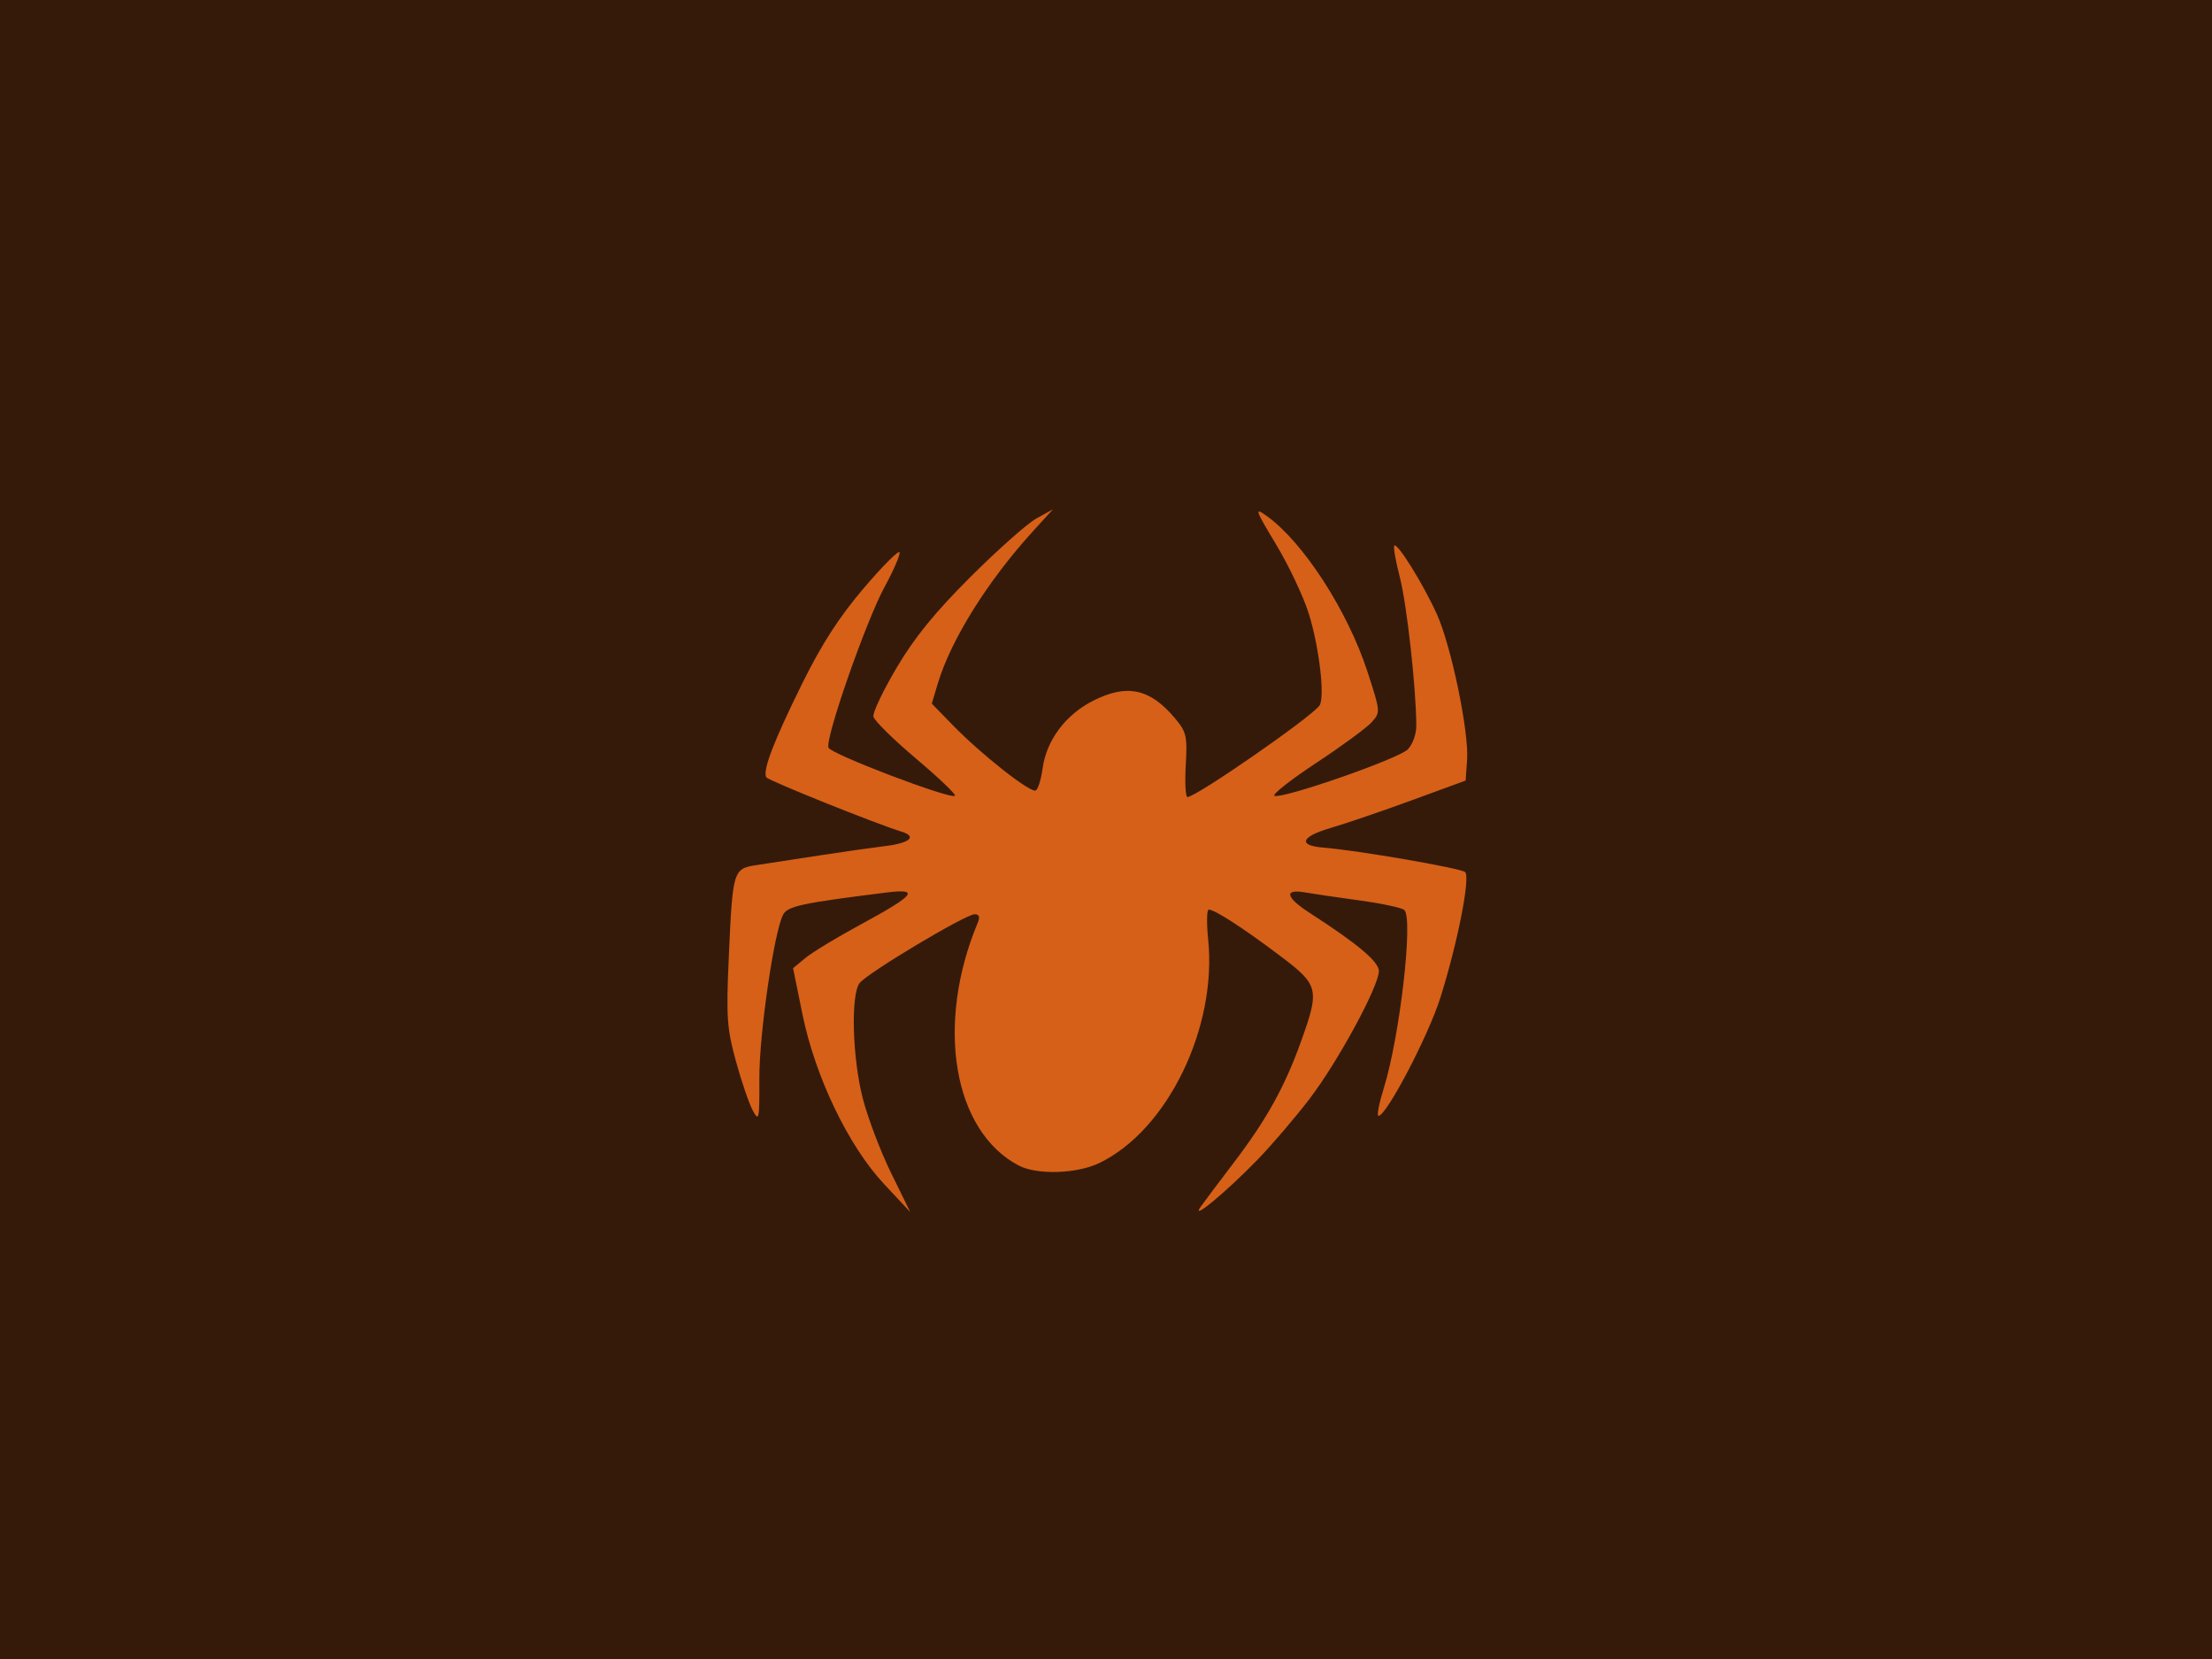
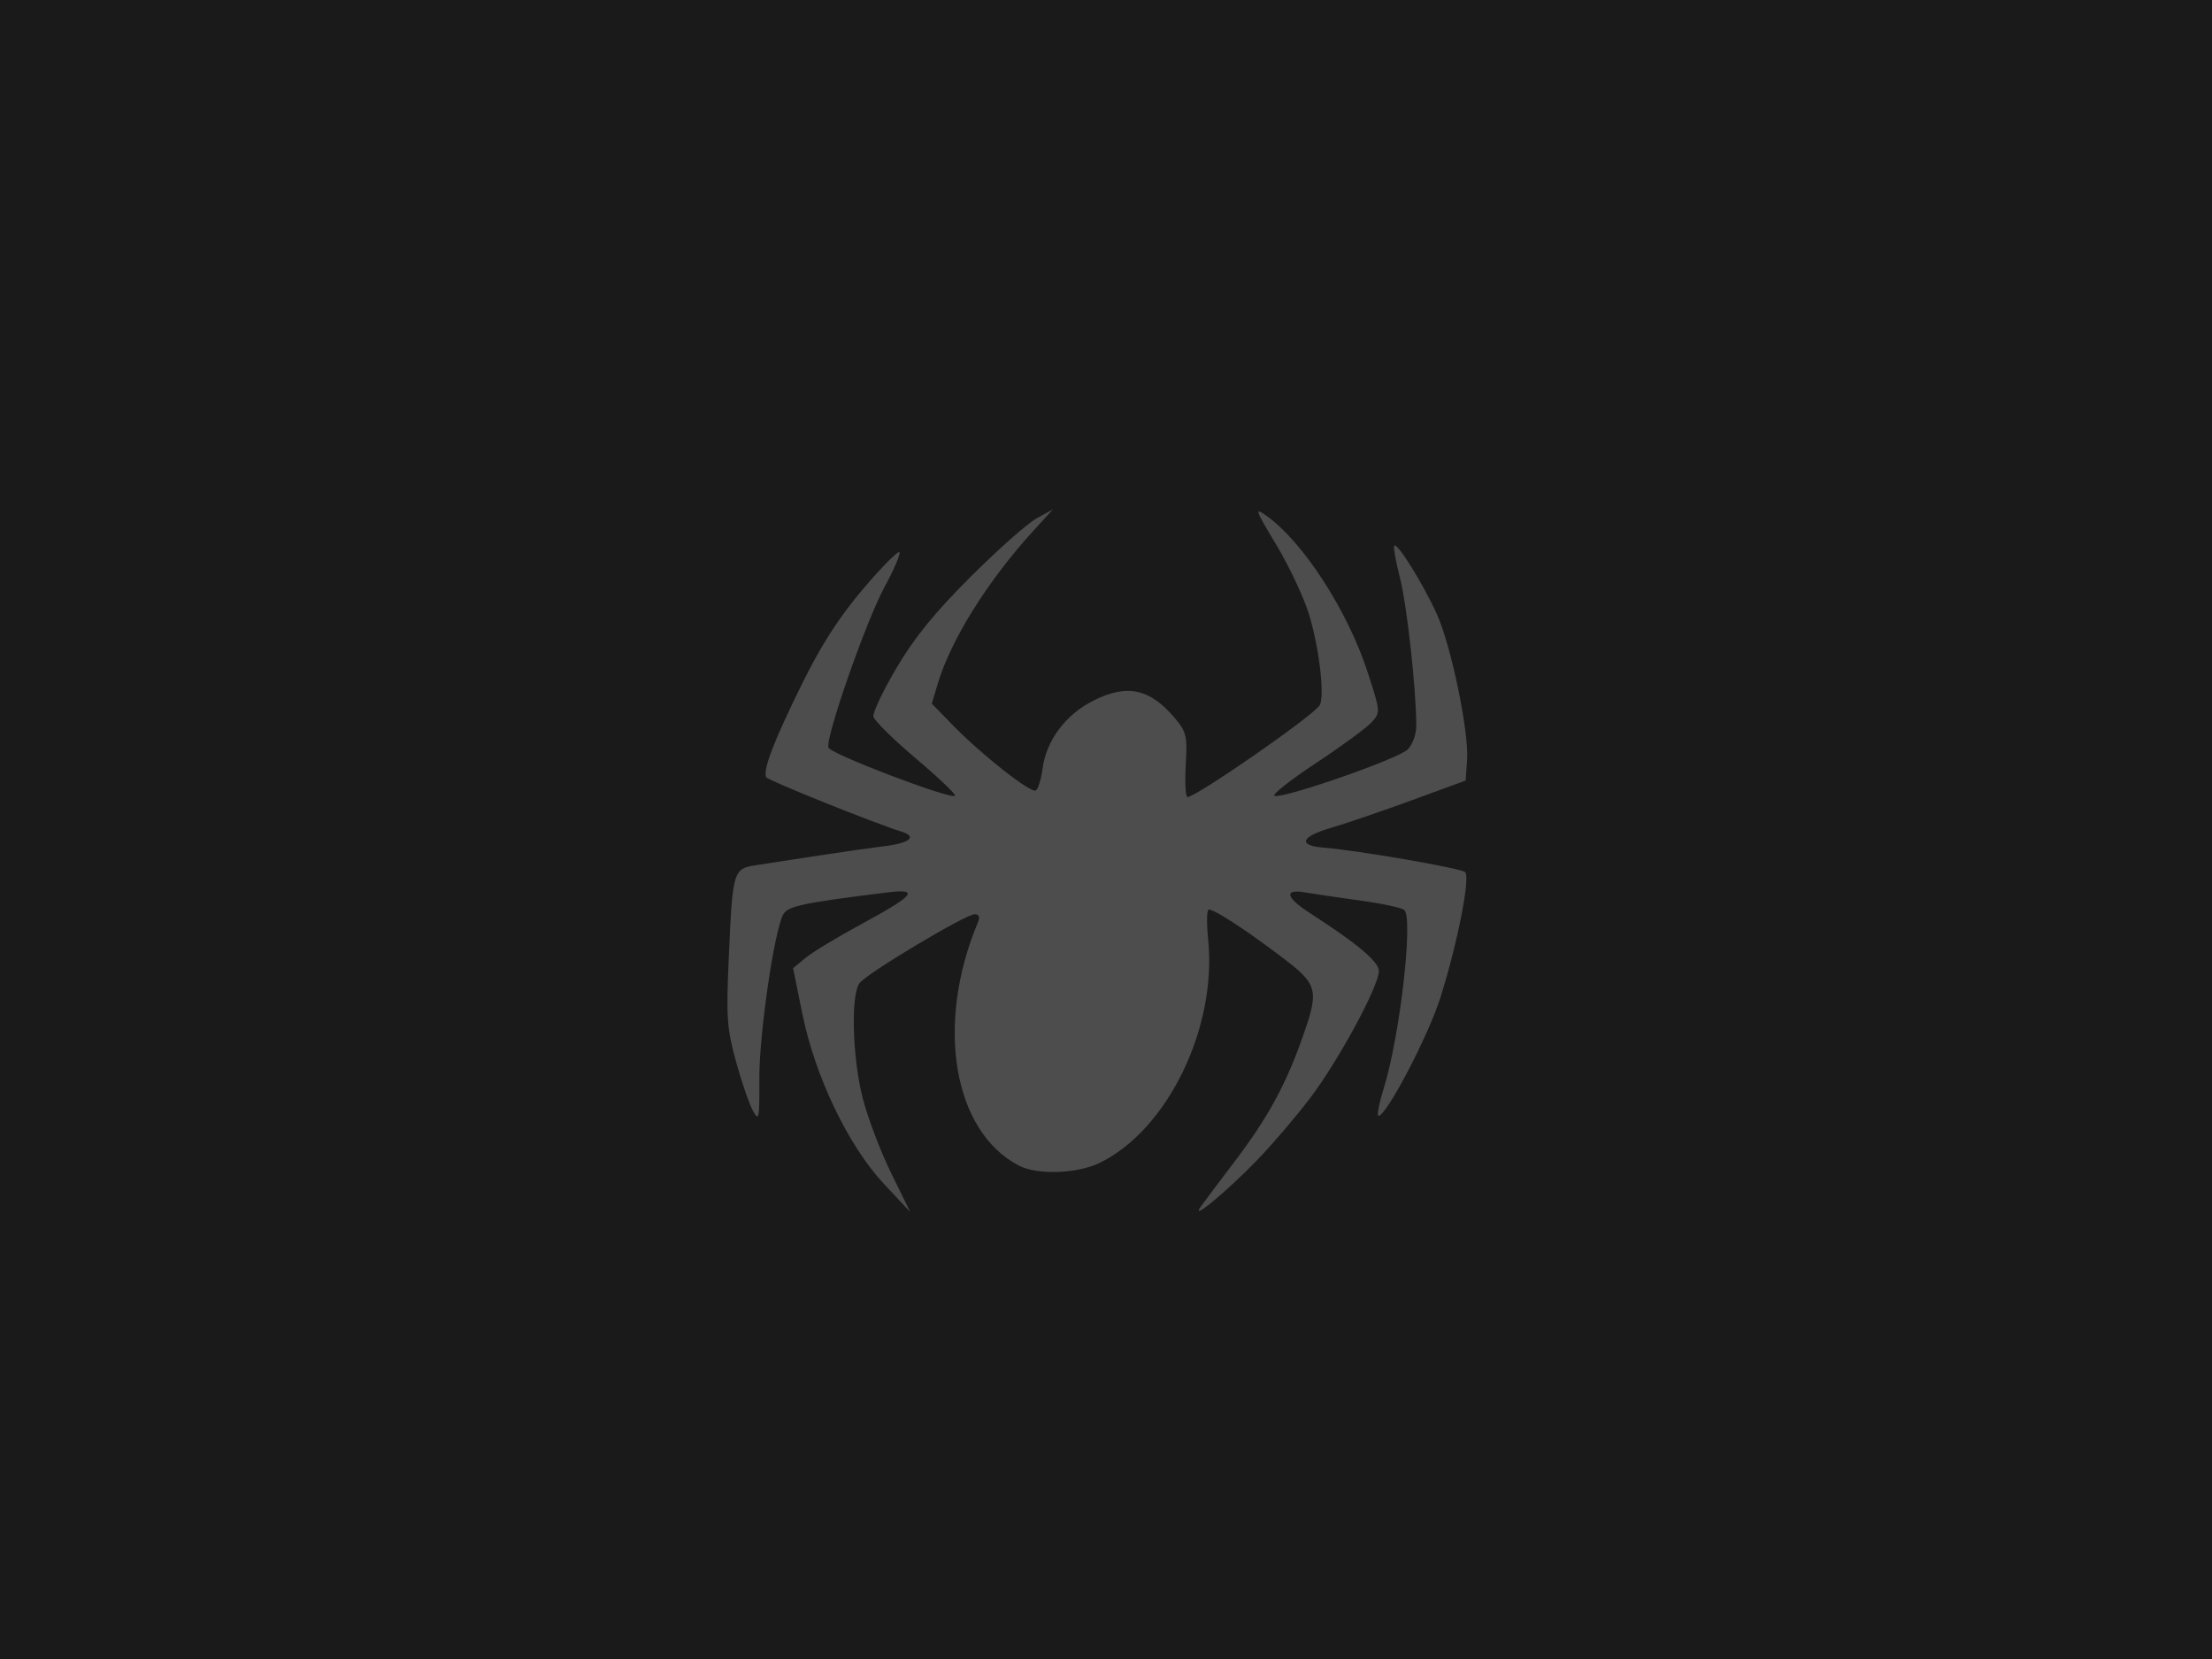
<svg xmlns="http://www.w3.org/2000/svg" width="640px" height="480px" id="svg2983" version="1.1">
  <defs id="defs2985" />
  <g id="layer1">
-     <rect style="fill:#351a0a;fill-opacity:1" id="rect3779" width="640" height="480" x="1.1148602e-05" y="1.2102276e-05" />
+     <rect style="fill:#1a1a1a;fill-opacity:1" id="rect3779" width="640" height="480" x="1.1148602e-05" y="1.2102276e-05" />
  </g>
  <g id="layer4">
-     <g style="fill:#d66018;fill-opacity:1;display:inline" id="layer1-6" transform="matrix(0.3413731,0,0,0.3413731,189.6073,66.3095)">
-       <path id="path2158" d="m 462.21,828.564 c 3.279,-4.629 16.026,-21.619 28.326,-37.756 27.357,-35.89 42.954,-64.012 56.629,-102.109 16.118,-44.902 15.335,-48.028 -18.386,-73.394 -30.734,-23.119 -54.677,-38.605 -59.726,-38.629 -1.7,-0.008 -1.924,11.381 -0.497,25.309 7.667,74.831 -34.461,161.51 -92.057,189.411 -19.146,9.275 -52.923,10.362 -68.494,2.205 -55.626,-29.142 -70.826,-119.514 -34.649,-206.011 1.972,-4.714 1.1,-6.955 -2.706,-6.955 -7.73,0 -91.437,50.093 -97.575,58.392 -7.541,10.195 -6.076,63.184 2.696,97.48 4.215,16.481 14.998,44.935 23.963,63.232 l 16.299,33.267 -22.269,-23.819 C 163.634,776.96 135.491,718.366 124.698,665.39 l -7.956,-39.05 10.573,-8.726 c 5.815,-4.799 26.455,-17.319 45.866,-27.82 46.912,-25.381 51.696,-31.181 22.747,-27.578 -71.39,8.883 -83.743,11.52 -87.583,18.695 -7.657,14.307 -20.341,101.546 -20.185,138.827 0.146,34.955 -0.264,36.98 -5.538,27.287 -3.133,-5.758 -9.563,-24.537 -14.29,-41.731 -7.643,-27.803 -8.321,-37.415 -6.127,-86.902 3.348,-75.548 3.593,-76.363 23.845,-79.458 9.065,-1.385 32.577,-4.999 52.25,-8.031 19.673,-3.032 45.158,-6.664 56.634,-8.071 20.79,-2.549 27.127,-8.084 13.91,-12.15 -22.179,-6.822 -113.046,-43.336 -114.765,-46.116 -3.385,-5.477 6.136,-30.361 30.426,-79.525 16.433,-33.26 31.311,-56.314 52.098,-80.726 16.003,-18.794 29.66,-32.479 30.349,-30.411 0.689,2.068 -4.951,15.145 -12.534,29.06 -15.786,28.968 -50.628,128.744 -47.659,136.481 2.099,5.47 103.807,44.158 107.191,40.774 1.093,-1.093 -13.747,-15.268 -32.977,-31.501 -19.23,-16.232 -35.494,-32.269 -36.143,-35.636 -0.648,-3.367 8.236,-22.041 19.743,-41.496 15.128,-25.577 32.513,-46.931 62.772,-77.104 23.017,-22.952 48.109,-45.177 55.76,-49.389 l 13.91,-7.659 -16.607,18.191 c -38.546,42.223 -69.875,92.289 -80.988,129.428 l -5.101,17.046 17.566,18.054 c 24.537,25.218 66.395,58.144 70.608,55.54 1.933,-1.195 4.497,-9.497 5.698,-18.45 3.212,-23.946 19.398,-45.68 42.884,-57.581 28.628,-14.507 48.129,-10.355 69.25,14.746 9.851,11.708 10.639,15.101 9.241,39.833 -0.84,14.869 -0.184,27.035 1.459,27.035 7.25,0 103.373,-66.528 111.753,-77.345 4.948,-6.387 0.097,-48.966 -8.874,-77.889 -4.447,-14.338 -16.889,-40.717 -27.65,-58.62 -18.06,-30.049 -18.692,-31.931 -8.222,-24.476 30.893,21.998 68.692,80.36 85.528,132.058 11.125,34.161 11.15,34.465 3.484,42.967 -4.246,4.709 -25.524,20.311 -47.284,34.669 -21.76,14.359 -37.487,26.799 -34.95,27.645 7.62,2.54 104.852,-31.335 112.824,-39.307 4.217,-4.217 7.366,-12.943 7.329,-20.31 -0.16,-31.939 -8.003,-102.616 -13.93,-125.536 -3.582,-13.851 -5.706,-25.991 -4.719,-26.978 2.634,-2.634 24.677,32.883 36.073,58.123 12.188,26.995 27.316,99.921 25.625,123.536 l -1.253,17.509 -45.705,16.734 c -25.138,9.204 -56.053,19.751 -68.701,23.438 -25.074,7.31 -28.033,14.869 -6.506,16.616 29.75,2.414 117.152,17.5 120.503,20.799 4.561,4.491 -6.269,59.506 -20.905,106.189 -10.126,32.3 -45.778,100.432 -52.553,100.432 -1.54,0 0.495,-10.584 4.521,-23.521 13.589,-43.662 25.13,-143.794 17.399,-150.965 -2.032,-1.885 -18.897,-5.509 -37.477,-8.053 -18.58,-2.544 -39.594,-5.636 -46.698,-6.87 -18.119,-3.147 -16.437,4.205 3.974,17.377 40.754,26.299 58.622,41.33 58.622,49.316 0,12.804 -34.648,76.691 -58.652,108.145 -11.954,15.665 -31.816,38.904 -44.138,51.642 -26.198,27.084 -57.458,52.982 -48.236,39.963 z" style="fill:#d66018;fill-opacity:1" />
+     <g style="fill:#4d4d4d;fill-opacity:1;display:inline" id="layer1-6" transform="matrix(0.3413731,0,0,0.3413731,189.6073,66.3095)">
+       <path id="path2158" d="m 462.21,828.564 c 3.279,-4.629 16.026,-21.619 28.326,-37.756 27.357,-35.89 42.954,-64.012 56.629,-102.109 16.118,-44.902 15.335,-48.028 -18.386,-73.394 -30.734,-23.119 -54.677,-38.605 -59.726,-38.629 -1.7,-0.008 -1.924,11.381 -0.497,25.309 7.667,74.831 -34.461,161.51 -92.057,189.411 -19.146,9.275 -52.923,10.362 -68.494,2.205 -55.626,-29.142 -70.826,-119.514 -34.649,-206.011 1.972,-4.714 1.1,-6.955 -2.706,-6.955 -7.73,0 -91.437,50.093 -97.575,58.392 -7.541,10.195 -6.076,63.184 2.696,97.48 4.215,16.481 14.998,44.935 23.963,63.232 l 16.299,33.267 -22.269,-23.819 C 163.634,776.96 135.491,718.366 124.698,665.39 l -7.956,-39.05 10.573,-8.726 c 5.815,-4.799 26.455,-17.319 45.866,-27.82 46.912,-25.381 51.696,-31.181 22.747,-27.578 -71.39,8.883 -83.743,11.52 -87.583,18.695 -7.657,14.307 -20.341,101.546 -20.185,138.827 0.146,34.955 -0.264,36.98 -5.538,27.287 -3.133,-5.758 -9.563,-24.537 -14.29,-41.731 -7.643,-27.803 -8.321,-37.415 -6.127,-86.902 3.348,-75.548 3.593,-76.363 23.845,-79.458 9.065,-1.385 32.577,-4.999 52.25,-8.031 19.673,-3.032 45.158,-6.664 56.634,-8.071 20.79,-2.549 27.127,-8.084 13.91,-12.15 -22.179,-6.822 -113.046,-43.336 -114.765,-46.116 -3.385,-5.477 6.136,-30.361 30.426,-79.525 16.433,-33.26 31.311,-56.314 52.098,-80.726 16.003,-18.794 29.66,-32.479 30.349,-30.411 0.689,2.068 -4.951,15.145 -12.534,29.06 -15.786,28.968 -50.628,128.744 -47.659,136.481 2.099,5.47 103.807,44.158 107.191,40.774 1.093,-1.093 -13.747,-15.268 -32.977,-31.501 -19.23,-16.232 -35.494,-32.269 -36.143,-35.636 -0.648,-3.367 8.236,-22.041 19.743,-41.496 15.128,-25.577 32.513,-46.931 62.772,-77.104 23.017,-22.952 48.109,-45.177 55.76,-49.389 l 13.91,-7.659 -16.607,18.191 c -38.546,42.223 -69.875,92.289 -80.988,129.428 l -5.101,17.046 17.566,18.054 c 24.537,25.218 66.395,58.144 70.608,55.54 1.933,-1.195 4.497,-9.497 5.698,-18.45 3.212,-23.946 19.398,-45.68 42.884,-57.581 28.628,-14.507 48.129,-10.355 69.25,14.746 9.851,11.708 10.639,15.101 9.241,39.833 -0.84,14.869 -0.184,27.035 1.459,27.035 7.25,0 103.373,-66.528 111.753,-77.345 4.948,-6.387 0.097,-48.966 -8.874,-77.889 -4.447,-14.338 -16.889,-40.717 -27.65,-58.62 -18.06,-30.049 -18.692,-31.931 -8.222,-24.476 30.893,21.998 68.692,80.36 85.528,132.058 11.125,34.161 11.15,34.465 3.484,42.967 -4.246,4.709 -25.524,20.311 -47.284,34.669 -21.76,14.359 -37.487,26.799 -34.95,27.645 7.62,2.54 104.852,-31.335 112.824,-39.307 4.217,-4.217 7.366,-12.943 7.329,-20.31 -0.16,-31.939 -8.003,-102.616 -13.93,-125.536 -3.582,-13.851 -5.706,-25.991 -4.719,-26.978 2.634,-2.634 24.677,32.883 36.073,58.123 12.188,26.995 27.316,99.921 25.625,123.536 l -1.253,17.509 -45.705,16.734 c -25.138,9.204 -56.053,19.751 -68.701,23.438 -25.074,7.31 -28.033,14.869 -6.506,16.616 29.75,2.414 117.152,17.5 120.503,20.799 4.561,4.491 -6.269,59.506 -20.905,106.189 -10.126,32.3 -45.778,100.432 -52.553,100.432 -1.54,0 0.495,-10.584 4.521,-23.521 13.589,-43.662 25.13,-143.794 17.399,-150.965 -2.032,-1.885 -18.897,-5.509 -37.477,-8.053 -18.58,-2.544 -39.594,-5.636 -46.698,-6.87 -18.119,-3.147 -16.437,4.205 3.974,17.377 40.754,26.299 58.622,41.33 58.622,49.316 0,12.804 -34.648,76.691 -58.652,108.145 -11.954,15.665 -31.816,38.904 -44.138,51.642 -26.198,27.084 -57.458,52.982 -48.236,39.963 z" style="fill:#4d4d4d;fill-opacity:1" />
    </g>
  </g>
  <g id="g3785" />
</svg>
